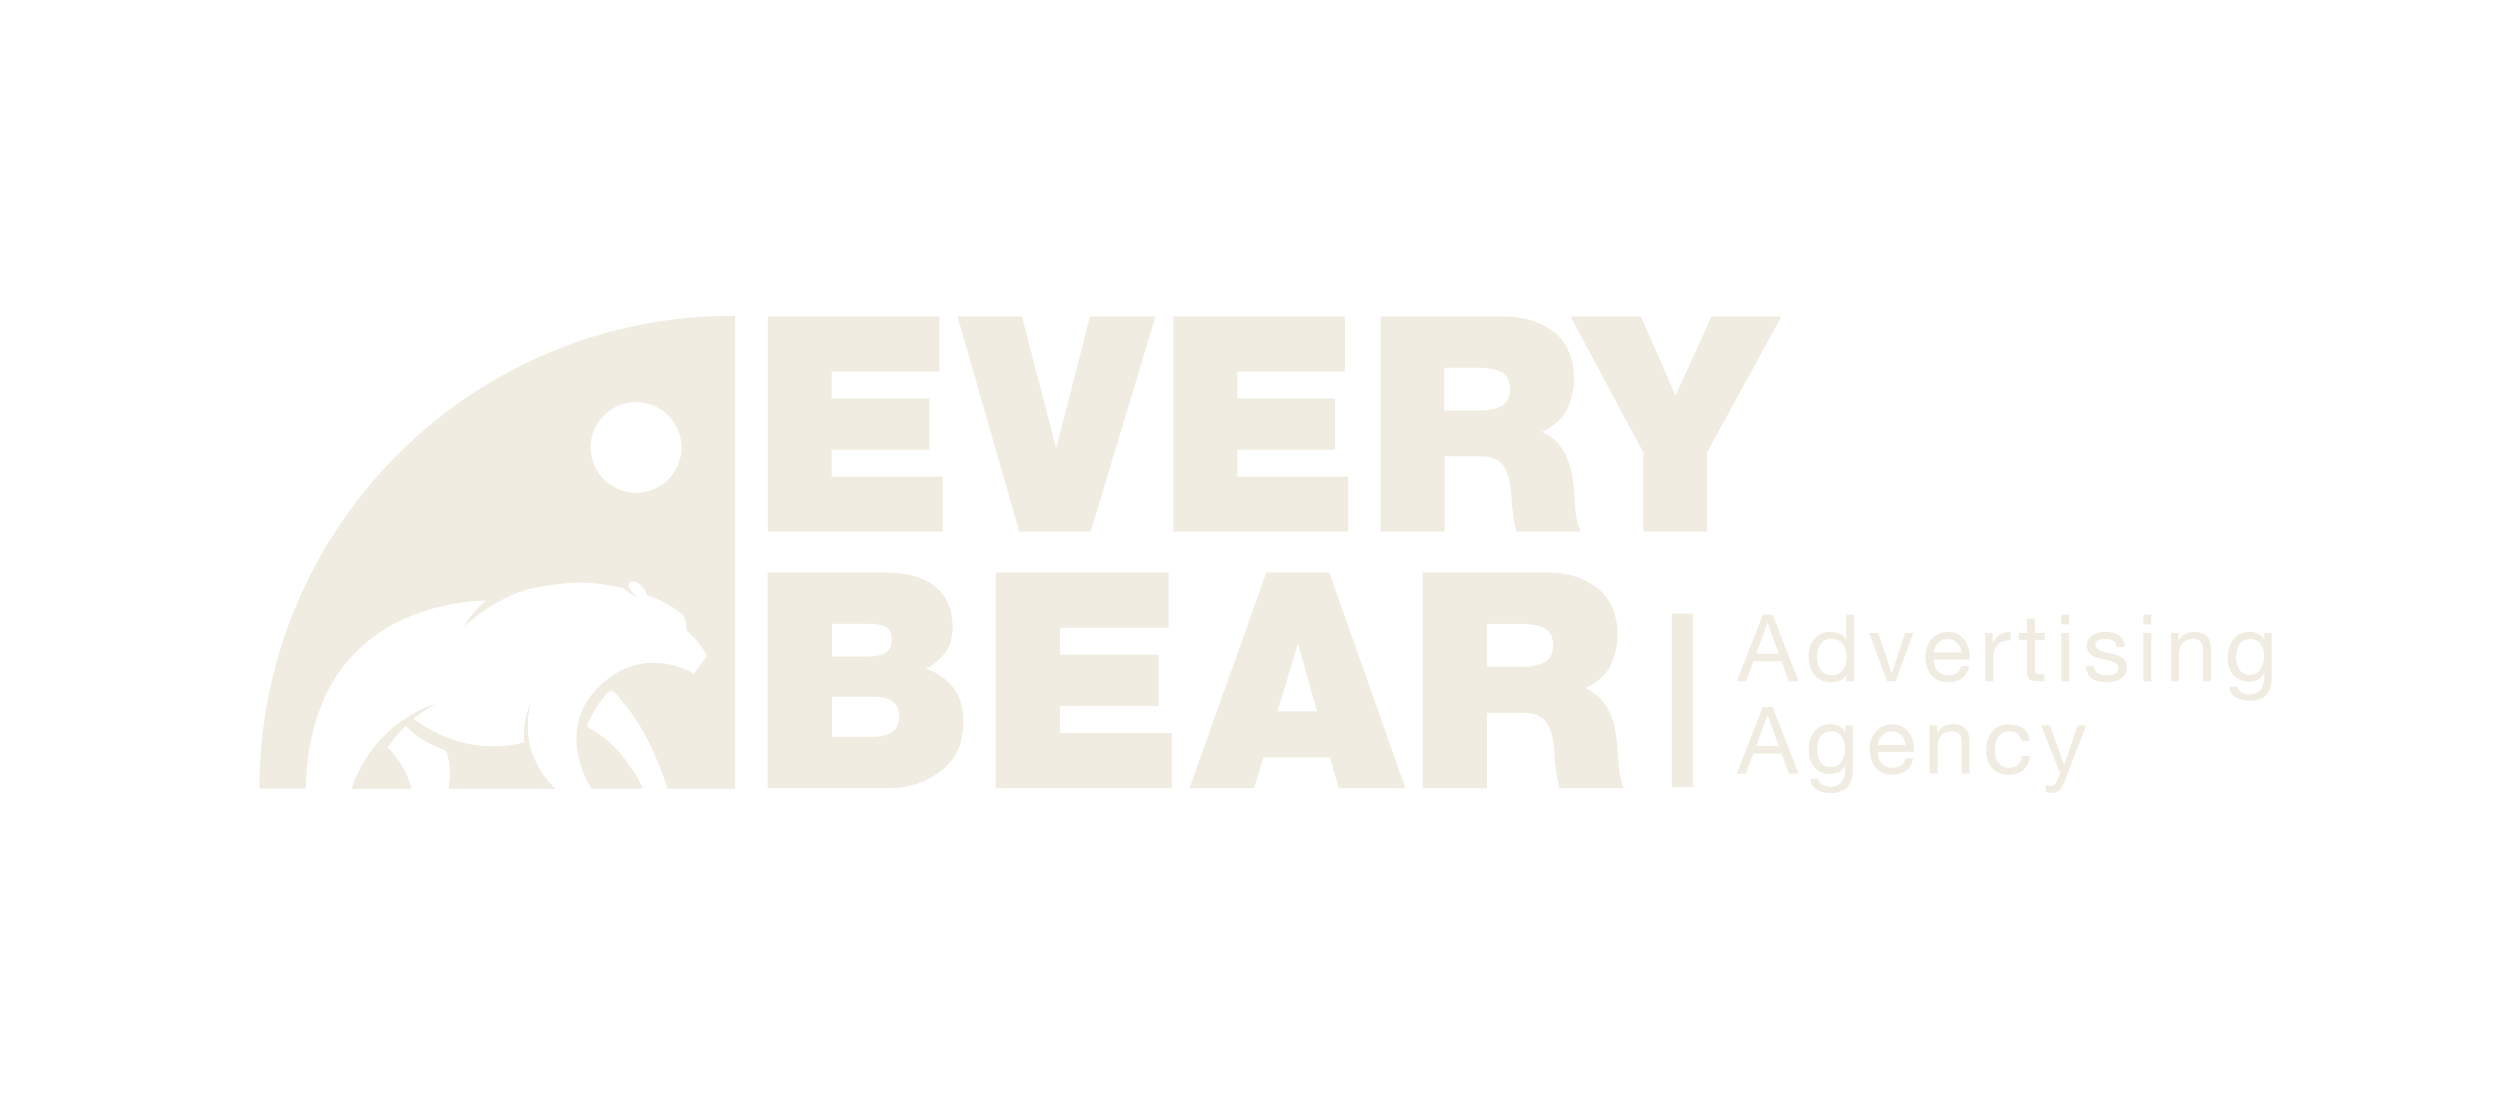
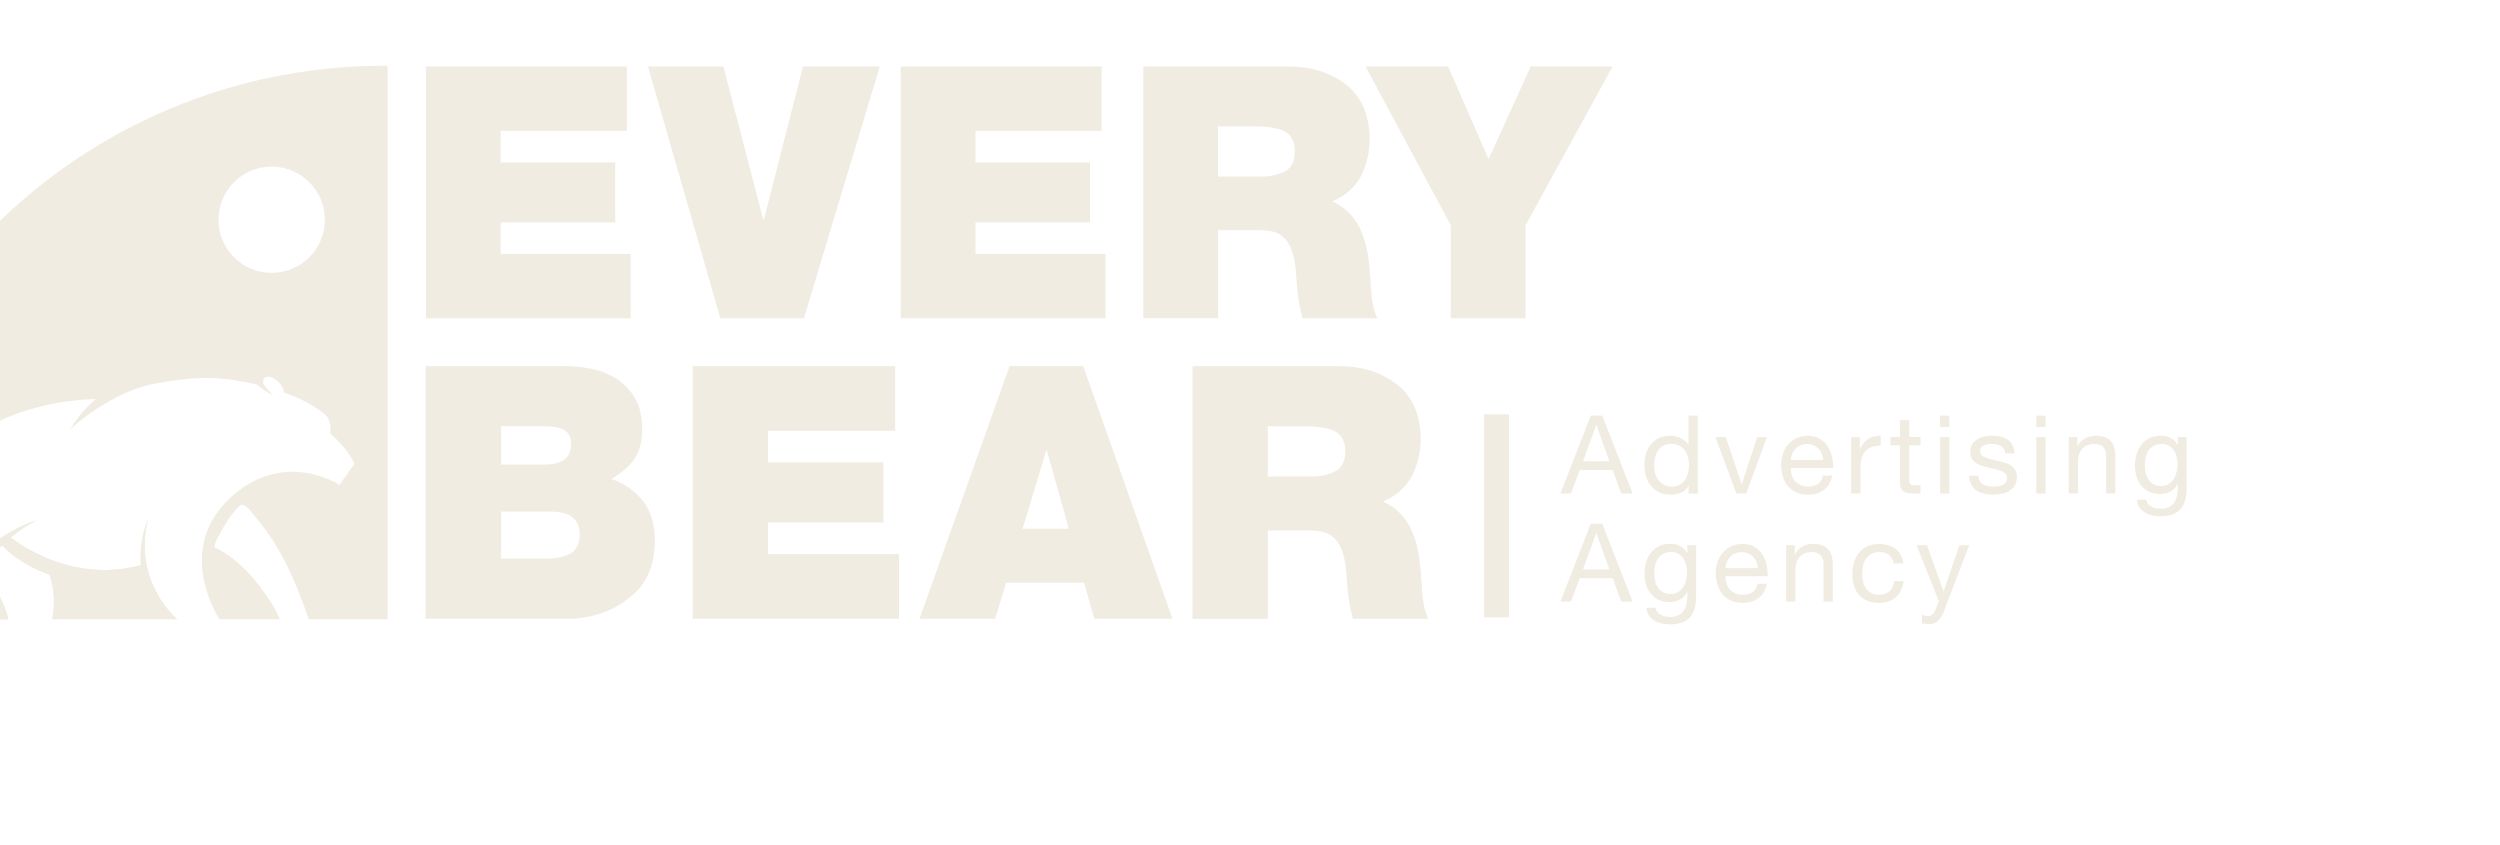
- <svg xmlns="http://www.w3.org/2000/svg" id="Layer_1" data-name="Layer 1" viewBox="0 0 433.16 191.94">
+ <svg xmlns="http://www.w3.org/2000/svg" id="Layer_1" data-name="Layer 1" viewBox="70 45 370 125">
  <defs>
    <style>
      .cls-1 {
        fill: #f0ece1;
      }

      .cls-2 {
        fill: #f0ece1;
      }
    </style>
  </defs>
  <path class="cls-2" d="M77.73,136.65c.23-1.13.59-3.86-.42-6.61,0,0-4.29-1.38-7.01-4.34-1.42,1.43-2.3,2.6-3.18,3.8.88.83,3.19,3.34,4.12,7.15h-10.28c2.23-6.86,7.59-12.31,14.41-14.65-1.36.72-2.62,1.57-3.79,2.55,2.01,1.54,9.68,6.69,19.28,4.09-.03-.38-.05-.75-.05-1.14,0-2.01.4-3.93,1.11-5.69-.33,1.24-.51,2.54-.51,3.88,0,1.75.3,3.45.86,5.02.63,1.67,1.81,3.99,3.93,5.93h-18.49Z" />
  <path class="cls-2" d="M77.73,136.65c.23-1.13.59-3.86-.42-6.61,0,0-4.29-1.38-7.01-4.34-1.42,1.43-2.3,2.6-3.18,3.8.88.83,3.19,3.34,4.12,7.15h-10.28c2.23-6.86,7.59-12.31,14.41-14.65-1.36.72-2.62,1.57-3.79,2.55,2.01,1.54,9.68,6.69,19.28,4.09-.03-.38-.05-.75-.05-1.14,0-2.01.4-3.93,1.11-5.69-.33,1.24-.51,2.54-.51,3.88,0,1.75.3,3.45.86,5.02.63,1.67,1.81,3.99,3.93,5.93h-18.49Z" />
  <polygon class="cls-2" points="133.04 54.84 162.77 54.84 162.77 64.37 144.1 64.37 144.1 69.04 161.05 69.04 161.05 77.91 144.1 77.91 144.1 82.58 163.34 82.58 163.34 92.1 133.04 92.1 133.04 54.84" />
  <polygon class="cls-2" points="188.98 92.1 176.61 92.1 165.9 54.84 177.07 54.84 182.94 77.45 183.07 77.45 188.84 54.84 200.21 54.84 188.98 92.1" />
  <polygon class="cls-2" points="203.31 54.84 233.04 54.84 233.04 64.37 214.37 64.37 214.37 69.04 231.32 69.04 231.32 77.91 214.37 77.91 214.37 82.58 233.61 82.58 233.61 92.1 203.31 92.1 203.31 54.84" />
  <path class="cls-2" d="M239.19,54.84h21.55c3.31,0,6.13.88,8.44,2.65,2.29,1.78,3.47,4.45,3.54,8,0,1.97-.43,3.83-1.29,5.58-.95,1.7-2.37,2.95-4.26,3.75,3.18,1.36,5,4.46,5.46,9.3.07.44.11,1.01.15,1.71.07.7.11,1.44.15,2.24.13,1.68.43,3.02.91,4.03h-11.08c-.49-1.89-.79-3.81-.88-5.75-.04-.92-.13-1.83-.29-2.73-.14-.83-.39-1.6-.73-2.3-.33-.7-.84-1.25-1.52-1.66-.68-.39-1.61-.59-2.78-.59h-6.28v13.02h-11.07v-37.26ZM250.25,71.13h6.2c1.21.04,2.35-.18,3.44-.64,1.14-.44,1.72-1.47,1.76-3.08,0-1.21-.39-2.13-1.18-2.75-.89-.63-2.45-.94-4.67-.94h-5.54v7.42Z" />
  <polygon class="cls-2" points="284.72 78.36 272.1 54.84 284.32 54.84 290.31 68.55 296.55 54.84 308.66 54.84 295.78 78.36 295.78 92.1 284.72 92.1 284.72 78.36" />
  <path class="cls-2" d="M133.01,99.19h20.23c2.43,0,4.43.3,6.02.89,1.52.58,2.7,1.35,3.56,2.3.86.94,1.47,1.95,1.82,3.04.27,1.08.4,2.12.4,3.12,0,1.86-.4,3.34-1.2,4.45-.83,1.16-1.97,2.12-3.4,2.89,1.75.56,3.25,1.56,4.5,2.99,1.29,1.46,1.96,3.58,1.99,6.34-.07,3.73-1.4,6.54-4,8.42-2.55,1.96-5.53,2.94-8.96,2.94h-20.98v-37.38ZM144.16,113.76h6.3c1.25,0,2.24-.22,2.97-.67.72-.46,1.09-1.28,1.09-2.44,0-.94-.36-1.63-1.09-2.06-.72-.34-1.71-.51-2.97-.51h-6.3v5.68ZM144.16,127.67h6.97c1.3,0,2.4-.25,3.3-.74.86-.48,1.32-1.42,1.37-2.81,0-2.23-1.39-3.37-4.17-3.4h-7.47v6.96Z" />
  <polygon class="cls-2" points="172.52 99.19 202.48 99.19 202.48 108.75 183.66 108.75 183.66 113.43 200.75 113.43 200.75 122.33 183.66 122.33 183.66 127.01 203.05 127.01 203.05 136.57 172.52 136.57 172.52 99.19" />
  <path class="cls-2" d="M219.42,99.19h10.9l13.2,37.38h-11.57l-1.51-5.34h-11.52l-1.63,5.34h-11.2l13.33-37.38ZM228.19,123.25l-3.25-11.56h-.1l-3.49,11.56h6.84Z" />
  <path class="cls-2" d="M246.49,99.19h21.71c3.34,0,6.17.89,8.5,2.66,2.31,1.79,3.5,4.47,3.57,8.03,0,1.97-.44,3.84-1.31,5.6-.95,1.7-2.39,2.96-4.3,3.76,3.21,1.36,5.04,4.47,5.5,9.33.07.44.12,1.02.15,1.72.07.7.12,1.45.15,2.25.13,1.69.44,3.04.92,4.04h-11.16c-.49-1.9-.79-3.82-.89-5.76-.04-.92-.13-1.84-.29-2.74-.14-.84-.38-1.6-.74-2.31-.34-.7-.84-1.25-1.53-1.66-.69-.39-1.62-.59-2.8-.59h-6.33v13.07h-11.15v-37.38ZM257.64,115.53h6.24c1.22.04,2.37-.18,3.46-.64,1.15-.44,1.74-1.48,1.77-3.09,0-1.21-.4-2.13-1.19-2.76-.9-.63-2.47-.94-4.71-.94h-5.58v7.44Z" />
  <path class="cls-2" d="M126.86,54.73c-45.24,0-81.91,36.67-81.91,81.91h8.05c.55-27.16,20.42-31.77,29.26-32.49.4-.04,1.56-.07,1.9-.08,0,0-2.37,1.96-3.76,4.46,0,0,5.86-5.56,12.7-6.78,6.62-1.18,9.47-1.01,14.86.13,0,0,1.27,1.14,2.56,1.63-.93-.72-1.5-1.6-1.54-1.73-.08-.34-.04-.65.17-.85.4-.4,1.35-.13,2.09.65.46.47.74,1.01.78,1.46.02.04.04.08.04.08,2.24.72,4.38,1.88,5.96,3.15,1.18.95.85,2.9.85,2.9,2.77,2.37,3.59,4.48,3.59,4.48l-2.22,3.11s-8.03-5.31-15.87,1.65c-8.41,7.44-2.56,17.21-1.9,18.24h8.94c-.15-.42-1.06-2.16-1.14-2.26-.61-.93-1.25-1.86-1.95-2.77-1.69-2.2-3.85-4.33-6.49-5.58-.55-.25,1.88-4.1,2.18-4.48.29-.36,1.29-1.8,1.82-1.84.65-.07,1.61,1.37,2.01,1.84,3.82,4.42,6.02,9.81,7.86,15.09h11.67V54.73h-.51ZM110.2,85.38c-4.33,0-7.86-3.51-7.86-7.86s3.53-7.86,7.86-7.86,7.88,3.51,7.88,7.86-3.53,7.86-7.88,7.86" />
  <path class="cls-1" d="M307.13,106.51l4.5,11.53h-1.69l-1.26-3.47h-4.88l-1.29,3.47h-1.57l4.49-11.53h1.69ZM308.19,113.27l-1.92-5.37h-.03l-1.95,5.37h3.91Z" />
  <path class="cls-1" d="M319.91,118.03v-1.13h-.03c-.22.46-.58.8-1.06,1-.49.21-1.02.31-1.6.31-.65,0-1.21-.12-1.69-.36-.48-.24-.88-.55-1.2-.95-.32-.4-.56-.86-.72-1.39-.16-.53-.24-1.08-.24-1.68s.08-1.15.24-1.68c.15-.53.39-.99.71-1.38.32-.39.72-.7,1.19-.93.48-.23,1.04-.35,1.67-.35.22,0,.45.02.69.06.25.04.49.12.74.22.25.1.48.24.7.41.22.16.41.37.56.62h.03v-4.29h1.37v11.53h-1.37ZM314.98,115.07c.1.37.26.7.47.99.21.29.48.52.81.69.33.17.71.26,1.16.26s.85-.09,1.18-.28c.32-.19.59-.42.79-.72.2-.3.35-.63.44-1.01.09-.37.14-.76.14-1.14,0-.41-.05-.8-.15-1.19-.1-.38-.25-.72-.46-1.01-.21-.29-.48-.53-.82-.7-.34-.18-.74-.27-1.21-.27s-.86.09-1.18.27c-.32.19-.58.43-.78.73-.19.3-.33.65-.42,1.04-.09.39-.13.78-.13,1.19,0,.39.05.77.15,1.14Z" />
  <polygon class="cls-1" points="326.98 118.03 323.88 109.69 325.42 109.69 327.76 116.65 327.79 116.65 330.06 109.69 331.5 109.69 328.45 118.03 326.98 118.03" />
  <path class="cls-1" d="M339.96,117.5c-.62.47-1.41.71-2.36.71-.67,0-1.24-.11-1.73-.33-.49-.21-.9-.52-1.24-.9-.33-.39-.58-.85-.75-1.39-.17-.54-.26-1.12-.28-1.76,0-.63.1-1.22.29-1.74.19-.53.47-.98.82-1.37.35-.39.76-.69,1.24-.9.48-.21,1-.32,1.57-.32.74,0,1.36.15,1.85.46.49.31.88.69,1.18,1.17.3.47.5.99.61,1.55.12.56.16,1.09.14,1.59h-6.25c-.01.37.03.71.13,1.04.1.33.25.62.47.87.22.25.49.45.82.6s.73.23,1.18.23c.58,0,1.06-.14,1.43-.41.37-.27.61-.68.73-1.22h1.36c-.18.94-.59,1.64-1.21,2.11M339.63,112.15c-.12-.29-.29-.54-.5-.75-.21-.21-.46-.38-.74-.5-.29-.12-.6-.18-.95-.18s-.67.06-.96.18c-.29.13-.53.29-.74.51-.2.22-.37.47-.48.75-.12.29-.19.59-.21.91h4.79c-.02-.32-.09-.63-.22-.92Z" />
  <path class="cls-1" d="M345.25,109.69v1.76h.03c.33-.68.74-1.18,1.23-1.5.48-.32,1.1-.47,1.84-.45v1.45c-.55,0-1.02.08-1.4.23-.39.15-.7.37-.93.66-.24.29-.41.64-.52,1.06-.11.41-.16.89-.16,1.43v3.71h-1.37v-8.34h1.29Z" />
  <path class="cls-1" d="M354.24,109.69v1.21h-1.66v5.18c0,.16.01.29.04.39.03.1.08.17.15.23.07.05.18.09.31.1.14.02.31.02.52.02h.63v1.21h-1.05c-.35,0-.66-.02-.91-.07-.25-.05-.46-.14-.61-.27-.15-.13-.27-.31-.35-.55-.08-.24-.11-.55-.11-.94v-5.31h-1.42v-1.21h1.42v-2.5h1.37v2.5h1.66Z" />
  <path class="cls-1" d="M357.13,106.51h1.37v1.68h-1.37v-1.68ZM358.51,118.04h-1.37v-8.35h1.37v8.35Z" />
  <path class="cls-1" d="M362.98,116.17c.13.21.3.38.51.5.21.12.45.21.71.27.27.06.54.08.82.08.22,0,.44-.02.68-.05.24-.03.46-.09.66-.18.2-.08.36-.21.49-.38.13-.17.19-.38.19-.64,0-.35-.13-.62-.4-.81-.27-.18-.6-.33-1.01-.45-.4-.11-.84-.21-1.31-.3-.47-.1-.91-.23-1.32-.39-.4-.17-.74-.4-1.01-.7-.27-.3-.4-.72-.4-1.26,0-.42.09-.78.28-1.08.19-.31.43-.55.73-.74.3-.18.63-.33,1-.42.37-.09.74-.14,1.1-.14.48,0,.91.04,1.31.12.4.08.75.22,1.06.42.31.2.55.47.74.81.18.34.29.76.32,1.27h-1.37c-.02-.27-.09-.49-.21-.67-.12-.18-.27-.32-.45-.43-.18-.11-.39-.19-.61-.24-.22-.05-.44-.07-.67-.07-.2,0-.41.02-.62.05-.21.04-.4.09-.57.17-.17.08-.31.19-.42.32-.11.14-.16.31-.16.53,0,.23.08.43.25.59.17.15.38.28.64.39.26.1.55.18.87.26.32.07.65.14.97.22.34.08.68.17,1.01.27.33.11.62.25.87.43.25.18.46.4.61.67.16.27.23.6.23,1,0,.51-.1.92-.31,1.26-.21.33-.49.6-.82.81-.34.21-.72.35-1.14.43-.43.08-.85.12-1.27.12-.46,0-.9-.05-1.32-.15-.42-.1-.79-.25-1.12-.47-.32-.22-.58-.51-.77-.87-.19-.36-.3-.8-.32-1.31h1.37c0,.3.08.55.21.76" />
  <path class="cls-1" d="M371.37,106.51h1.37v1.68h-1.37v-1.68ZM372.74,118.04h-1.37v-8.35h1.37v8.35Z" />
  <path class="cls-1" d="M377.45,109.69v1.33h.03c.57-1.01,1.47-1.52,2.71-1.52.55,0,1.01.08,1.37.22.37.15.66.36.89.63.23.27.38.59.48.96.09.37.14.78.14,1.23v5.49h-1.37v-5.65c0-.51-.15-.92-.45-1.23-.3-.3-.72-.45-1.24-.45-.42,0-.78.06-1.09.2-.31.12-.56.31-.77.55-.2.24-.36.51-.46.83-.1.32-.15.66-.15,1.04v4.71h-1.37v-8.34h1.29Z" />
  <path class="cls-1" d="M392.69,120.39c-.63.68-1.6,1.02-2.94,1.02-.39,0-.78-.05-1.19-.13-.4-.09-.77-.22-1.1-.42-.33-.19-.6-.45-.82-.76-.22-.31-.33-.69-.35-1.15h1.37c0,.25.09.46.23.63.15.17.32.31.53.42.21.1.44.18.68.23.25.05.48.07.71.07.45,0,.83-.08,1.15-.23.31-.16.57-.37.78-.65.2-.27.35-.61.44-.99.09-.39.14-.82.14-1.27v-.55h-.03c-.24.51-.6.9-1.07,1.14-.48.24-.99.36-1.53.36-.62,0-1.17-.11-1.63-.34-.46-.23-.85-.53-1.16-.91-.31-.38-.55-.83-.7-1.34-.16-.51-.23-1.05-.23-1.62,0-.5.07-1,.19-1.53.13-.52.34-1,.65-1.42.3-.42.7-.77,1.19-1.05.49-.27,1.1-.41,1.82-.41.53,0,1.01.11,1.45.35.44.23.79.58,1.03,1.04h.02v-1.19h1.29v7.64c0,1.37-.31,2.39-.94,3.07M390.94,116.64c.32-.19.57-.44.77-.74.19-.31.34-.66.43-1.04.09-.39.14-.78.14-1.16,0-.37-.04-.73-.13-1.08-.08-.35-.22-.67-.41-.96-.19-.29-.43-.52-.73-.69-.3-.18-.67-.26-1.1-.26s-.82.08-1.13.25c-.31.17-.57.39-.77.67-.2.28-.34.61-.43.97-.09.37-.14.75-.14,1.15s.04.76.11,1.13c.07.38.2.72.39,1.03.18.3.43.55.73.74.3.19.68.29,1.13.29s.83-.1,1.15-.29Z" />
  <path class="cls-1" d="M307.13,122.51l4.5,11.53h-1.69l-1.26-3.47h-4.88l-1.29,3.47h-1.57l4.49-11.53h1.69ZM308.19,129.27l-1.92-5.38h-.03l-1.95,5.38h3.91Z" />
  <path class="cls-1" d="M320.09,136.39c-.63.68-1.61,1.02-2.94,1.02-.39,0-.78-.04-1.19-.13-.4-.08-.77-.23-1.1-.42-.33-.2-.6-.45-.82-.76-.22-.32-.33-.69-.35-1.15h1.37c0,.25.09.46.23.63.14.17.32.31.53.42.21.11.44.18.69.23.25.05.48.08.71.08.45,0,.83-.08,1.15-.24.31-.16.57-.37.78-.64.2-.27.35-.61.44-1,.09-.39.14-.81.14-1.27v-.55h-.03c-.24.51-.59.89-1.07,1.14-.48.24-.99.36-1.53.36-.62,0-1.17-.11-1.63-.34-.46-.22-.85-.53-1.16-.92-.31-.38-.55-.82-.7-1.34-.16-.51-.23-1.05-.23-1.62,0-.49.07-1.01.19-1.53.13-.52.34-1,.65-1.42.3-.43.7-.78,1.19-1.05.49-.27,1.1-.41,1.82-.41.53,0,1.01.12,1.45.35.44.23.79.58,1.03,1.04h.02v-1.19h1.29v7.63c0,1.37-.31,2.39-.93,3.07M318.34,132.64c.32-.19.57-.44.77-.74.19-.31.34-.65.43-1.04.09-.39.14-.78.14-1.17,0-.37-.04-.73-.13-1.08-.08-.35-.22-.67-.41-.96-.19-.29-.43-.51-.73-.69-.3-.17-.67-.26-1.1-.26s-.82.08-1.13.25c-.31.17-.56.39-.77.67-.2.28-.34.6-.43.97-.09.37-.14.75-.14,1.15,0,.38.04.76.11,1.13.07.38.2.72.39,1.02.18.31.43.55.73.74.3.19.68.28,1.13.28s.84-.09,1.16-.28Z" />
  <path class="cls-1" d="M330.29,133.5c-.62.47-1.41.71-2.36.71-.67,0-1.25-.11-1.74-.32-.49-.22-.9-.52-1.23-.9-.33-.39-.58-.85-.75-1.39-.17-.54-.26-1.13-.28-1.76,0-.64.1-1.21.29-1.74.19-.53.47-.98.81-1.37.35-.39.76-.69,1.24-.9.48-.22,1-.33,1.57-.33.74,0,1.36.16,1.85.46.49.3.88.7,1.18,1.17.29.47.5.99.61,1.55.12.56.16,1.09.14,1.6h-6.25c-.01.37.03.71.13,1.04.1.33.25.62.47.87.22.25.49.45.82.6.33.15.73.23,1.18.23.58,0,1.06-.13,1.43-.4.37-.27.61-.68.73-1.23h1.36c-.18.94-.59,1.64-1.21,2.12M329.96,128.15c-.12-.29-.29-.54-.5-.75-.21-.21-.46-.38-.74-.5-.29-.12-.6-.18-.95-.18s-.67.06-.96.18c-.29.12-.53.29-.74.51-.2.21-.37.47-.48.75-.12.28-.19.59-.21.92h4.79c-.02-.33-.09-.63-.22-.92Z" />
  <path class="cls-1" d="M335.63,125.69v1.32h.03c.57-1.01,1.47-1.52,2.71-1.52.55,0,1.01.08,1.37.23.37.15.66.36.89.63.23.27.38.59.48.96.09.37.14.78.14,1.24v5.49h-1.37v-5.65c0-.51-.15-.92-.45-1.23-.3-.3-.72-.45-1.24-.45-.42,0-.78.06-1.09.19-.31.13-.56.31-.77.55-.2.24-.36.51-.46.83-.1.32-.15.67-.15,1.04v4.71h-1.37v-8.34h1.29Z" />
  <path class="cls-1" d="M349.6,127.14c-.34-.29-.81-.43-1.39-.43-.5,0-.91.09-1.24.27-.33.18-.6.43-.8.73-.2.3-.34.65-.43,1.04-.09.39-.13.8-.13,1.22,0,.39.04.76.14,1.13.09.37.23.69.43.98.19.29.45.51.76.69.31.17.68.26,1.11.26.68,0,1.21-.18,1.59-.53.38-.35.61-.86.7-1.5h1.4c-.15,1.03-.53,1.83-1.15,2.39-.62.55-1.46.84-2.53.84-.64,0-1.2-.1-1.69-.31-.49-.2-.9-.49-1.23-.87-.33-.37-.58-.82-.74-1.35-.17-.53-.25-1.1-.25-1.72s.08-1.2.24-1.75c.16-.55.41-1.02.74-1.42.33-.4.74-.72,1.23-.95.49-.23,1.07-.35,1.73-.35.48,0,.92.06,1.33.17.41.11.78.29,1.1.53.32.23.58.53.78.89.2.36.34.79.39,1.28h-1.42c-.11-.52-.33-.93-.68-1.22" />
  <path class="cls-1" d="M357.84,135.15c-.16.41-.32.76-.48,1.04-.16.28-.33.51-.52.68-.19.18-.4.31-.63.39-.23.08-.5.12-.8.12-.16,0-.32,0-.49-.03-.16-.02-.32-.06-.47-.12v-1.26c.12.05.25.1.41.14.15.04.29.06.4.06.28,0,.51-.07.7-.21.19-.13.33-.32.43-.57l.56-1.41-3.31-8.3h1.55l2.44,6.83h.03l2.34-6.83h1.45l-3.63,9.46Z" />
  <rect class="cls-1" x="289.66" y="106.32" width="3.67" height="30.06" />
</svg>
